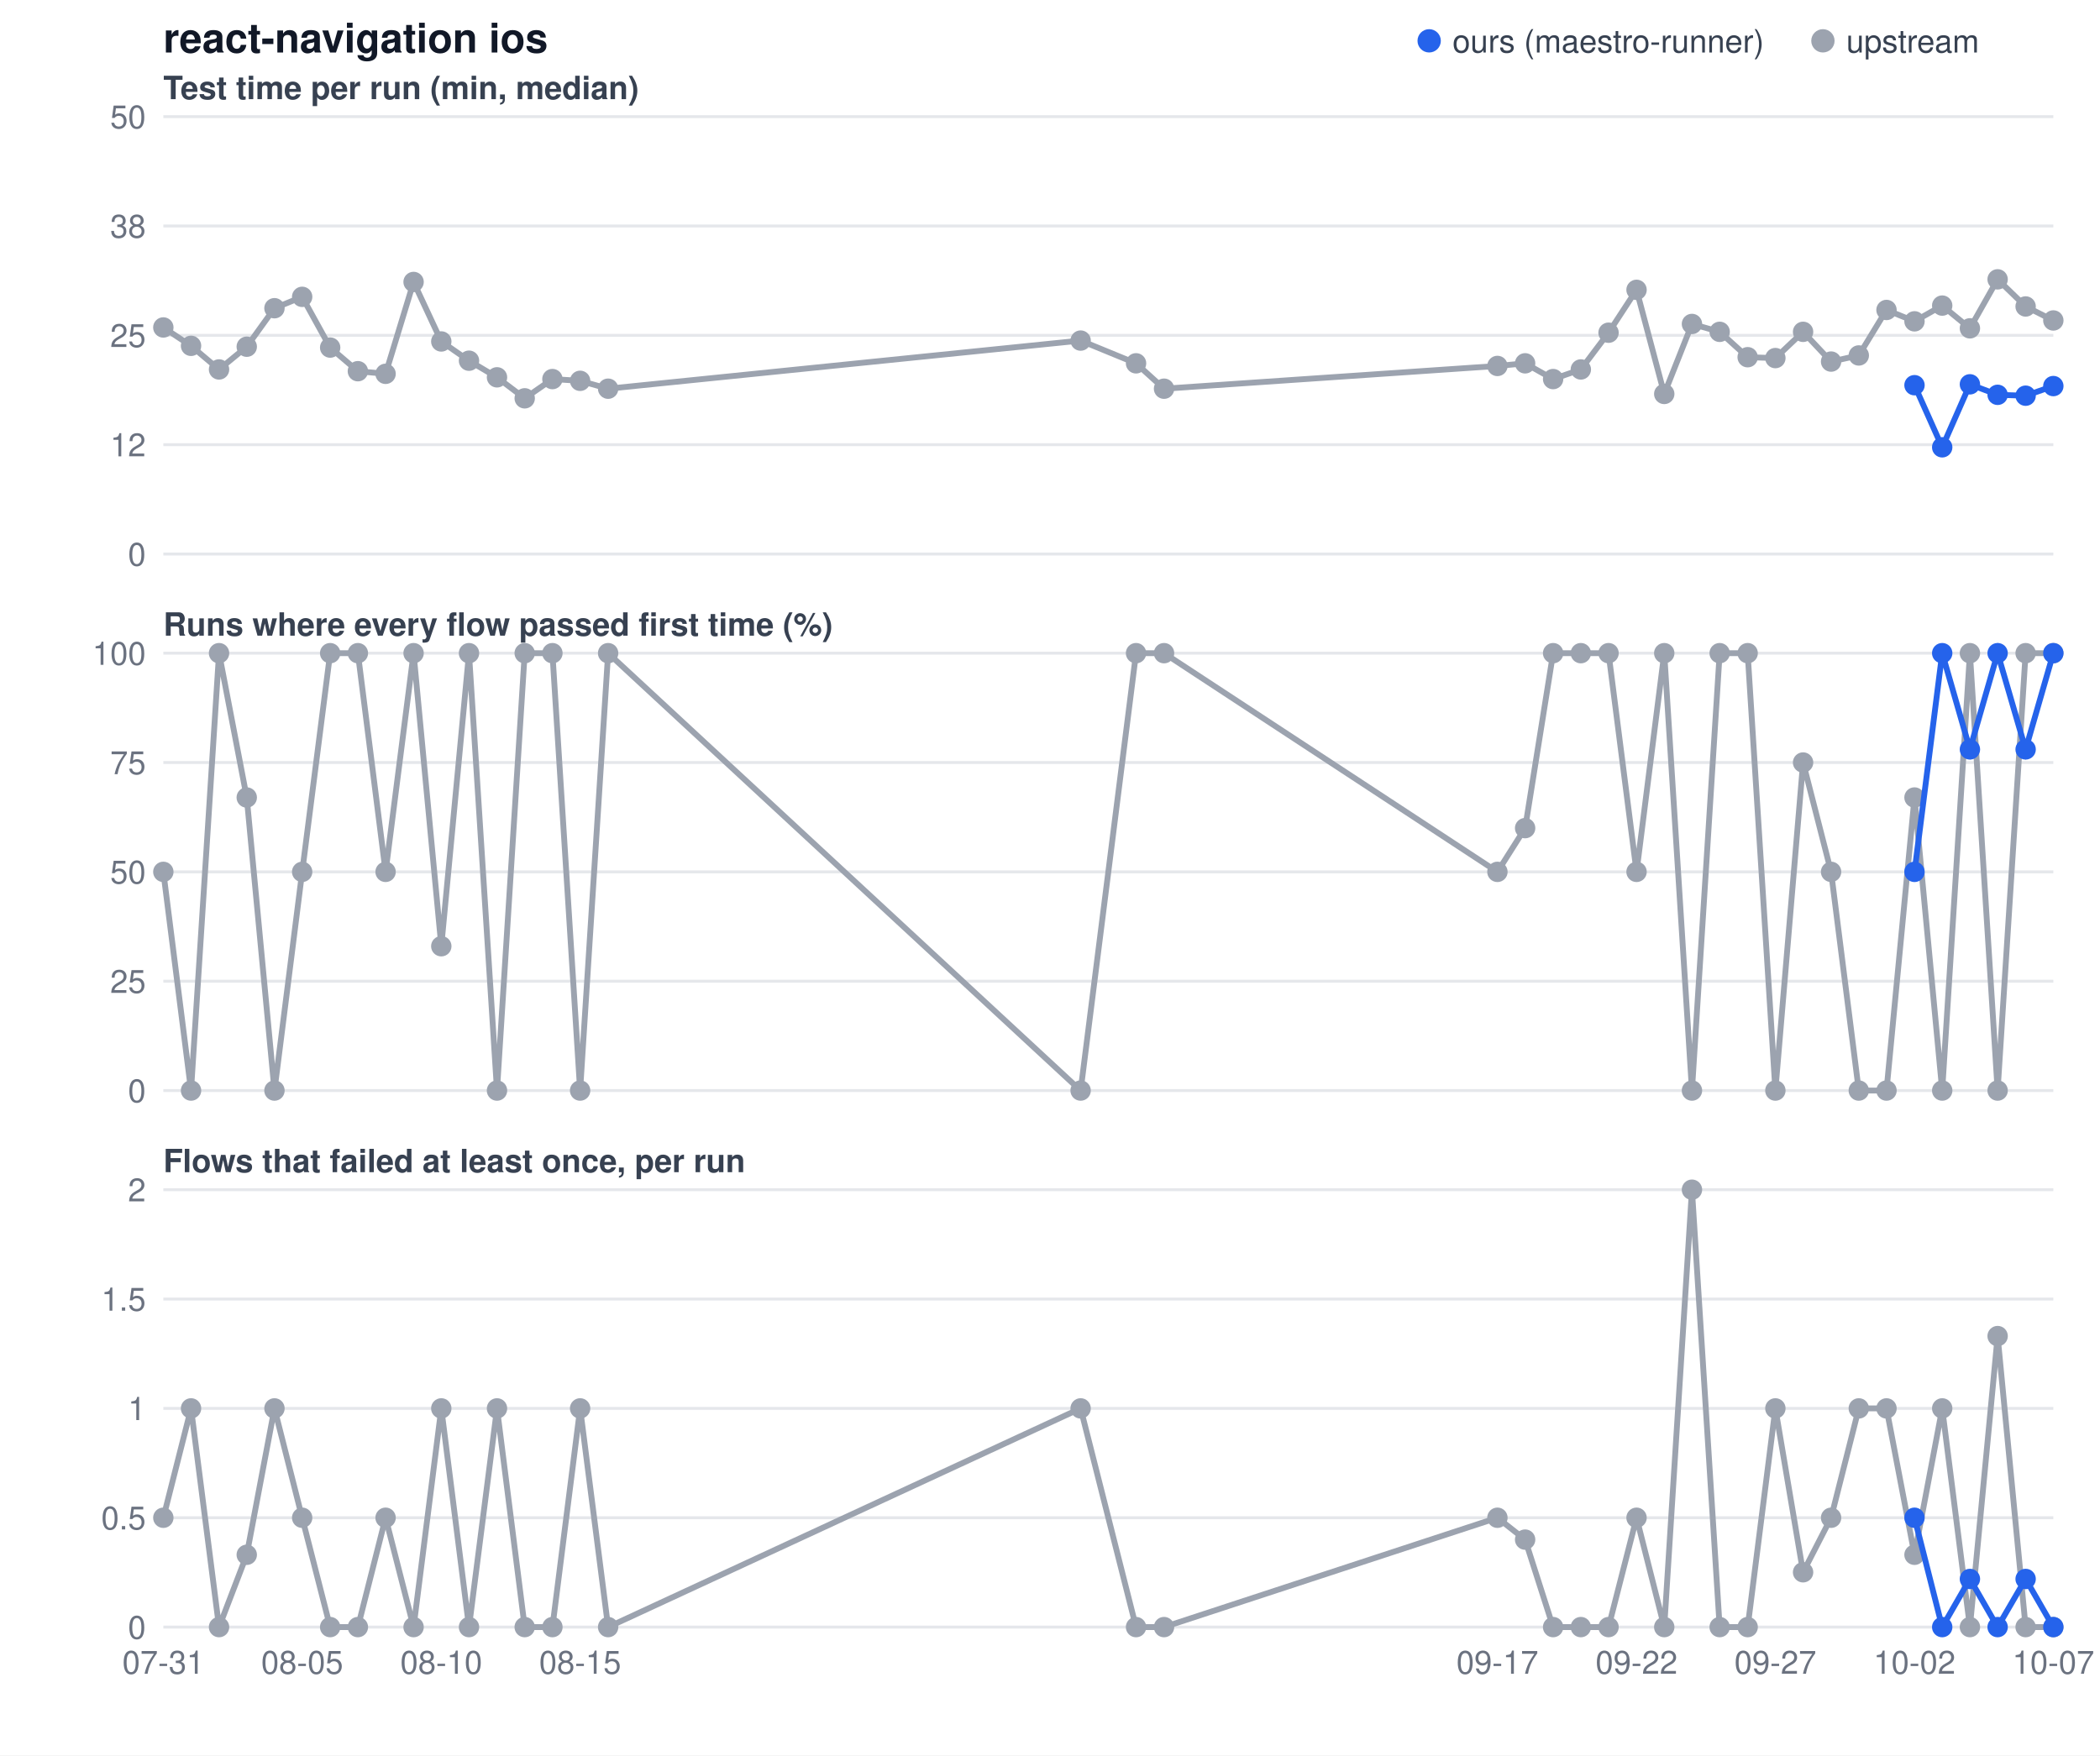
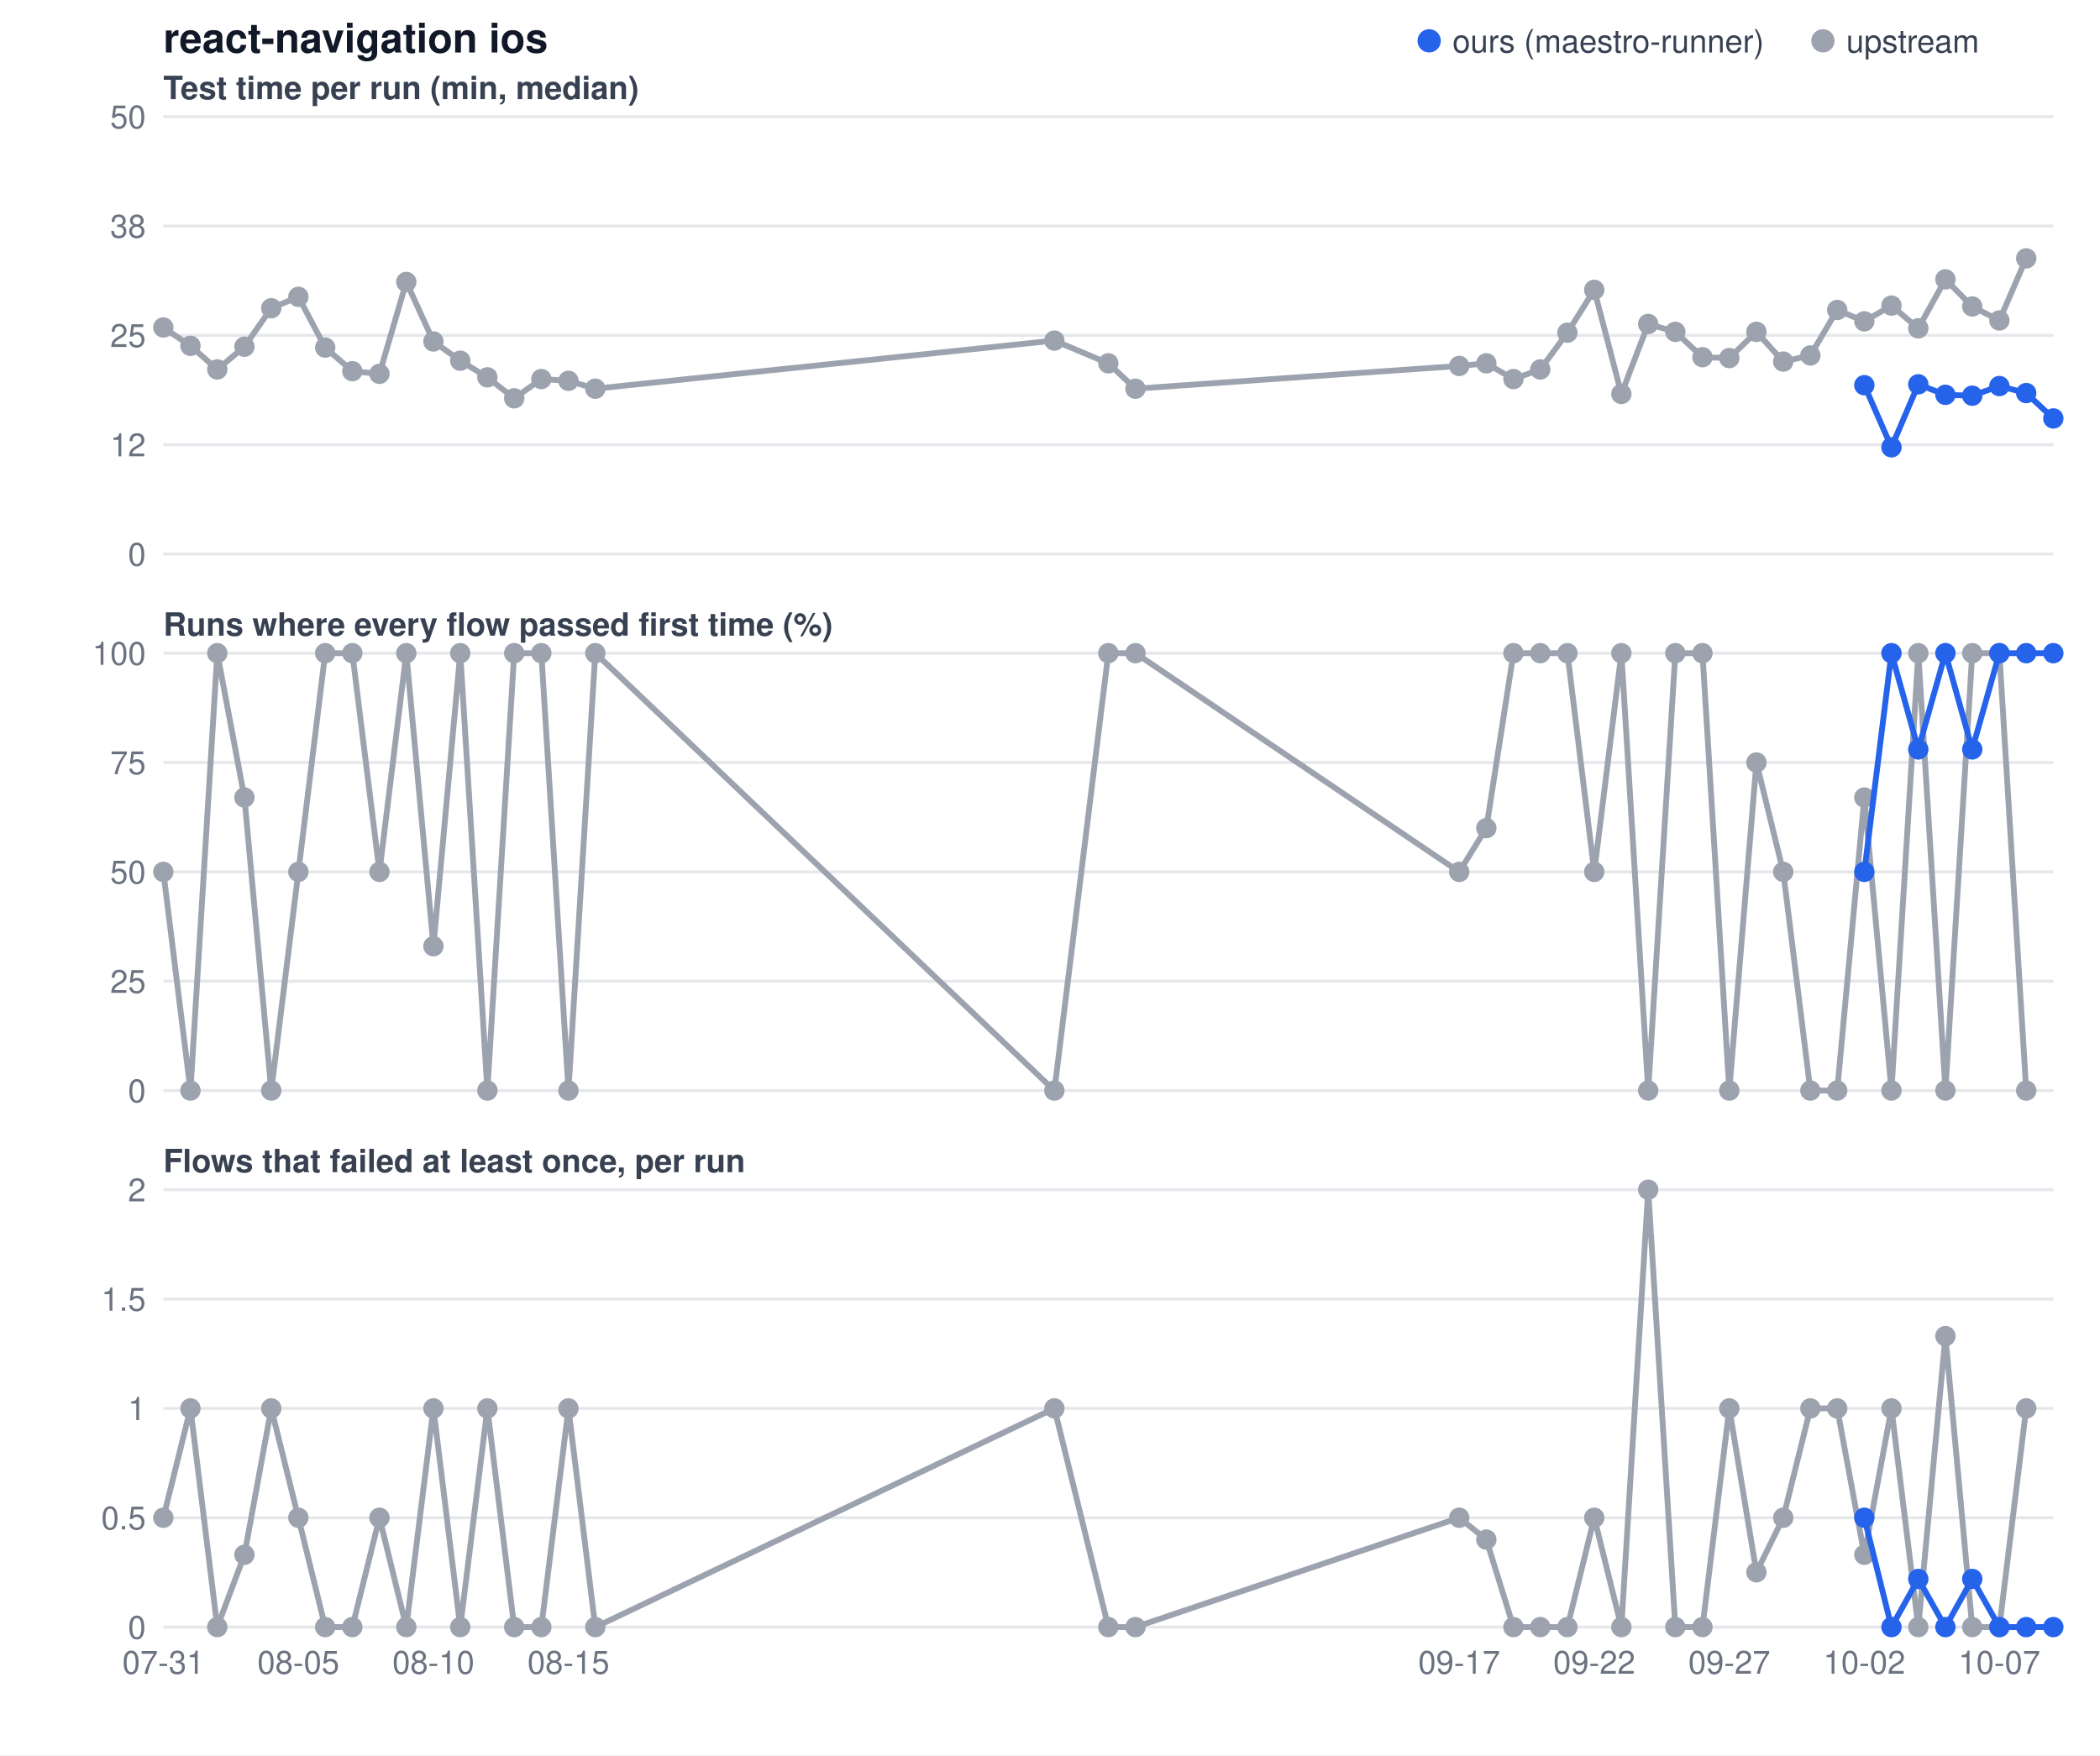
<svg xmlns="http://www.w3.org/2000/svg" width="720" height="602" font-family="-apple-system,Segoe UI,Helvetica,Arial,sans-serif" font-size="11">
  <rect width="100%" height="100%" fill="#ffffff" />
  <text x="56" y="18" font-size="14" font-weight="600" fill="#111827">react-navigation ios</text>
  <circle cx="490" cy="14" r="4" fill="#2563eb" />
  <text x="498" y="18" fill="#374151">ours (maestro-runner)</text>
  <circle cx="625" cy="14" r="4" fill="#9ca3af" />
  <text x="633" y="18" fill="#374151">upstream</text>
  <text x="56" y="34" fill="#374151" font-weight="600">Test time per run (min, median)</text>
  <line x1="56" x2="704" y1="190.0" y2="190.0" stroke="#e5e7eb" />
  <text x="50" y="194.0" text-anchor="end" fill="#6b7280">0</text>
  <line x1="56" x2="704" y1="152.5" y2="152.5" stroke="#e5e7eb" />
  <text x="50" y="156.5" text-anchor="end" fill="#6b7280">12</text>
  <line x1="56" x2="704" y1="115.0" y2="115.0" stroke="#e5e7eb" />
  <text x="50" y="119.0" text-anchor="end" fill="#6b7280">25</text>
  <line x1="56" x2="704" y1="77.5" y2="77.5" stroke="#e5e7eb" />
  <text x="50" y="81.5" text-anchor="end" fill="#6b7280">38</text>
  <line x1="56" x2="704" y1="40.0" y2="40.0" stroke="#e5e7eb" />
  <text x="50" y="44.0" text-anchor="end" fill="#6b7280">50</text>
-   <polyline fill="none" stroke="#9ca3af" stroke-width="2" points="56.0,112.3 65.5,118.6 75.1,126.7 84.6,118.9 94.1,105.7 103.6,101.8 113.2,119.2 122.7,127.3 132.2,128.2 141.8,96.7 151.3,117.1 160.8,123.7 170.4,129.4 179.9,136.6 189.4,130.0 198.9,130.6 208.5,133.3 370.5,116.8 389.5,124.6 399.1,133.3 513.4,125.5 522.9,124.6 532.5,130.0 542.0,126.7 551.5,114.1 561.1,99.4 570.6,135.1 580.1,111.1 589.6,113.8 599.2,122.5 608.7,122.8 618.2,113.8 627.8,124.0 637.3,121.9 646.8,106.3 656.4,110.2 665.9,104.8 675.4,112.6 684.9,95.8 694.5,105.1 704.0,109.9" />
+   <polyline fill="none" stroke="#9ca3af" stroke-width="2" points="56.0,112.3 65.3,118.6 74.5,126.7 83.8,118.9 93.0,105.7 102.3,101.8 111.5,119.2 120.8,127.3 130.1,128.2 139.3,96.7 148.6,117.1 157.8,123.7 167.1,129.4 176.3,136.6 185.6,130.0 194.9,130.6 204.1,133.3 361.5,116.8 380.0,124.6 389.3,133.3 500.3,125.5 509.6,124.6 518.9,130.0 528.1,126.7 537.4,114.1 546.6,99.4 555.9,135.1 565.1,111.1 574.4,113.8 583.7,122.5 592.9,122.8 602.2,113.8 611.4,124.0 620.7,121.9 629.9,106.3 639.2,110.2 648.5,104.8 657.7,112.6 667.0,95.8 676.2,105.1 685.5,109.9 694.7,88.6" />
  <circle cx="56.0" cy="112.3" r="3.5" fill="#9ca3af" />
-   <circle cx="65.5" cy="118.6" r="3.5" fill="#9ca3af" />
-   <circle cx="75.1" cy="126.7" r="3.5" fill="#9ca3af" />
-   <circle cx="84.6" cy="118.9" r="3.5" fill="#9ca3af" />
-   <circle cx="94.1" cy="105.7" r="3.5" fill="#9ca3af" />
-   <circle cx="103.6" cy="101.8" r="3.5" fill="#9ca3af" />
-   <circle cx="113.2" cy="119.2" r="3.5" fill="#9ca3af" />
-   <circle cx="122.7" cy="127.3" r="3.5" fill="#9ca3af" />
-   <circle cx="132.2" cy="128.2" r="3.5" fill="#9ca3af" />
-   <circle cx="141.8" cy="96.7" r="3.5" fill="#9ca3af" />
-   <circle cx="151.3" cy="117.1" r="3.5" fill="#9ca3af" />
-   <circle cx="160.8" cy="123.7" r="3.5" fill="#9ca3af" />
-   <circle cx="170.4" cy="129.4" r="3.5" fill="#9ca3af" />
-   <circle cx="179.9" cy="136.6" r="3.5" fill="#9ca3af" />
-   <circle cx="189.4" cy="130.0" r="3.5" fill="#9ca3af" />
-   <circle cx="198.9" cy="130.6" r="3.5" fill="#9ca3af" />
-   <circle cx="208.5" cy="133.3" r="3.5" fill="#9ca3af" />
-   <circle cx="370.5" cy="116.8" r="3.5" fill="#9ca3af" />
-   <circle cx="389.5" cy="124.6" r="3.5" fill="#9ca3af" />
-   <circle cx="399.1" cy="133.3" r="3.5" fill="#9ca3af" />
-   <circle cx="513.4" cy="125.5" r="3.5" fill="#9ca3af" />
-   <circle cx="522.9" cy="124.6" r="3.5" fill="#9ca3af" />
-   <circle cx="532.5" cy="130.0" r="3.5" fill="#9ca3af" />
-   <circle cx="542.0" cy="126.7" r="3.5" fill="#9ca3af" />
-   <circle cx="551.5" cy="114.1" r="3.5" fill="#9ca3af" />
-   <circle cx="561.1" cy="99.4" r="3.5" fill="#9ca3af" />
-   <circle cx="570.6" cy="135.1" r="3.5" fill="#9ca3af" />
-   <circle cx="580.1" cy="111.1" r="3.5" fill="#9ca3af" />
-   <circle cx="589.6" cy="113.8" r="3.5" fill="#9ca3af" />
-   <circle cx="599.2" cy="122.5" r="3.5" fill="#9ca3af" />
-   <circle cx="608.7" cy="122.8" r="3.5" fill="#9ca3af" />
-   <circle cx="618.2" cy="113.8" r="3.5" fill="#9ca3af" />
-   <circle cx="627.8" cy="124.0" r="3.5" fill="#9ca3af" />
-   <circle cx="637.3" cy="121.9" r="3.5" fill="#9ca3af" />
-   <circle cx="646.8" cy="106.3" r="3.5" fill="#9ca3af" />
-   <circle cx="656.4" cy="110.2" r="3.5" fill="#9ca3af" />
-   <circle cx="665.9" cy="104.8" r="3.5" fill="#9ca3af" />
-   <circle cx="675.4" cy="112.6" r="3.5" fill="#9ca3af" />
-   <circle cx="684.9" cy="95.8" r="3.5" fill="#9ca3af" />
-   <circle cx="694.5" cy="105.1" r="3.5" fill="#9ca3af" />
-   <circle cx="704.0" cy="109.9" r="3.5" fill="#9ca3af" />
-   <polyline fill="none" stroke="#2563eb" stroke-width="2" points="656.4,132.1 665.9,153.4 675.4,131.8 684.9,135.4 694.5,135.7 704.0,132.4" />
-   <circle cx="656.4" cy="132.1" r="3.5" fill="#2563eb" />
-   <circle cx="665.9" cy="153.4" r="3.5" fill="#2563eb" />
-   <circle cx="675.4" cy="131.8" r="3.5" fill="#2563eb" />
-   <circle cx="684.9" cy="135.4" r="3.5" fill="#2563eb" />
-   <circle cx="694.5" cy="135.7" r="3.5" fill="#2563eb" />
-   <circle cx="704.0" cy="132.4" r="3.5" fill="#2563eb" />
+   <circle cx="65.3" cy="118.6" r="3.5" fill="#9ca3af" />
+   <circle cx="74.5" cy="126.7" r="3.5" fill="#9ca3af" />
+   <circle cx="83.8" cy="118.9" r="3.5" fill="#9ca3af" />
+   <circle cx="93.0" cy="105.7" r="3.5" fill="#9ca3af" />
+   <circle cx="102.3" cy="101.8" r="3.5" fill="#9ca3af" />
+   <circle cx="111.5" cy="119.2" r="3.5" fill="#9ca3af" />
+   <circle cx="120.8" cy="127.3" r="3.5" fill="#9ca3af" />
+   <circle cx="130.1" cy="128.2" r="3.5" fill="#9ca3af" />
+   <circle cx="139.3" cy="96.7" r="3.5" fill="#9ca3af" />
+   <circle cx="148.6" cy="117.1" r="3.5" fill="#9ca3af" />
+   <circle cx="157.8" cy="123.7" r="3.5" fill="#9ca3af" />
+   <circle cx="167.1" cy="129.4" r="3.5" fill="#9ca3af" />
+   <circle cx="176.3" cy="136.6" r="3.5" fill="#9ca3af" />
+   <circle cx="185.6" cy="130.0" r="3.5" fill="#9ca3af" />
+   <circle cx="194.9" cy="130.6" r="3.5" fill="#9ca3af" />
+   <circle cx="204.1" cy="133.3" r="3.5" fill="#9ca3af" />
+   <circle cx="361.5" cy="116.8" r="3.5" fill="#9ca3af" />
+   <circle cx="380.0" cy="124.6" r="3.5" fill="#9ca3af" />
+   <circle cx="389.3" cy="133.3" r="3.5" fill="#9ca3af" />
+   <circle cx="500.3" cy="125.5" r="3.5" fill="#9ca3af" />
+   <circle cx="509.6" cy="124.6" r="3.5" fill="#9ca3af" />
+   <circle cx="518.9" cy="130.0" r="3.5" fill="#9ca3af" />
+   <circle cx="528.1" cy="126.7" r="3.5" fill="#9ca3af" />
+   <circle cx="537.4" cy="114.1" r="3.5" fill="#9ca3af" />
+   <circle cx="546.6" cy="99.4" r="3.5" fill="#9ca3af" />
+   <circle cx="555.9" cy="135.1" r="3.5" fill="#9ca3af" />
+   <circle cx="565.1" cy="111.1" r="3.5" fill="#9ca3af" />
+   <circle cx="574.4" cy="113.8" r="3.5" fill="#9ca3af" />
+   <circle cx="583.7" cy="122.5" r="3.5" fill="#9ca3af" />
+   <circle cx="592.9" cy="122.8" r="3.5" fill="#9ca3af" />
+   <circle cx="602.2" cy="113.8" r="3.5" fill="#9ca3af" />
+   <circle cx="611.4" cy="124.0" r="3.5" fill="#9ca3af" />
+   <circle cx="620.7" cy="121.9" r="3.5" fill="#9ca3af" />
+   <circle cx="629.9" cy="106.3" r="3.5" fill="#9ca3af" />
+   <circle cx="639.2" cy="110.2" r="3.5" fill="#9ca3af" />
+   <circle cx="648.5" cy="104.8" r="3.5" fill="#9ca3af" />
+   <circle cx="657.7" cy="112.6" r="3.5" fill="#9ca3af" />
+   <circle cx="667.0" cy="95.8" r="3.5" fill="#9ca3af" />
+   <circle cx="676.2" cy="105.1" r="3.5" fill="#9ca3af" />
+   <circle cx="685.5" cy="109.9" r="3.5" fill="#9ca3af" />
+   <circle cx="694.7" cy="88.6" r="3.5" fill="#9ca3af" />
+   <polyline fill="none" stroke="#2563eb" stroke-width="2" points="639.2,132.1 648.5,153.4 657.7,131.8 667.0,135.4 676.2,135.7 685.5,132.4 694.7,134.8 704.0,143.5" />
+   <circle cx="639.2" cy="132.1" r="3.5" fill="#2563eb" />
+   <circle cx="648.5" cy="153.4" r="3.5" fill="#2563eb" />
+   <circle cx="657.7" cy="131.8" r="3.5" fill="#2563eb" />
+   <circle cx="667.0" cy="135.4" r="3.5" fill="#2563eb" />
+   <circle cx="676.2" cy="135.7" r="3.5" fill="#2563eb" />
+   <circle cx="685.5" cy="132.4" r="3.5" fill="#2563eb" />
+   <circle cx="694.7" cy="134.8" r="3.5" fill="#2563eb" />
+   <circle cx="704.0" cy="143.5" r="3.5" fill="#2563eb" />
  <text x="56" y="218" fill="#374151" font-weight="600">Runs where every flow passed first time (%)</text>
  <line x1="56" x2="704" y1="374.0" y2="374.0" stroke="#e5e7eb" />
  <text x="50" y="378.0" text-anchor="end" fill="#6b7280">0</text>
  <line x1="56" x2="704" y1="336.5" y2="336.5" stroke="#e5e7eb" />
  <text x="50" y="340.5" text-anchor="end" fill="#6b7280">25</text>
  <line x1="56" x2="704" y1="299.0" y2="299.0" stroke="#e5e7eb" />
  <text x="50" y="303.0" text-anchor="end" fill="#6b7280">50</text>
  <line x1="56" x2="704" y1="261.5" y2="261.5" stroke="#e5e7eb" />
  <text x="50" y="265.5" text-anchor="end" fill="#6b7280">75</text>
  <line x1="56" x2="704" y1="224.0" y2="224.0" stroke="#e5e7eb" />
  <text x="50" y="228.0" text-anchor="end" fill="#6b7280">100</text>
-   <polyline fill="none" stroke="#9ca3af" stroke-width="2" points="56.0,299.0 65.5,374.0 75.1,224.0 84.6,273.5 94.1,374.0 103.6,299.0 113.2,224.0 122.7,224.0 132.2,299.0 141.8,224.0 151.3,324.5 160.8,224.0 170.4,374.0 179.9,224.0 189.4,224.0 198.9,374.0 208.5,224.0 370.5,374.0 389.5,224.0 399.1,224.0 513.4,299.0 522.9,284.0 532.5,224.0 542.0,224.0 551.5,224.0 561.1,299.0 570.6,224.0 580.1,374.0 589.6,224.0 599.2,224.0 608.7,374.0 618.2,261.5 627.8,299.0 637.3,374.0 646.8,374.0 656.4,273.5 665.9,374.0 675.4,224.0 684.9,374.0 694.5,224.0 704.0,224.0" />
+   <polyline fill="none" stroke="#9ca3af" stroke-width="2" points="56.0,299.0 65.3,374.0 74.5,224.0 83.8,273.5 93.0,374.0 102.3,299.0 111.5,224.0 120.8,224.0 130.1,299.0 139.3,224.0 148.6,324.5 157.8,224.0 167.1,374.0 176.3,224.0 185.6,224.0 194.9,374.0 204.1,224.0 361.5,374.0 380.0,224.0 389.3,224.0 500.3,299.0 509.6,284.0 518.9,224.0 528.1,224.0 537.4,224.0 546.6,299.0 555.9,224.0 565.1,374.0 574.4,224.0 583.7,224.0 592.9,374.0 602.2,261.5 611.4,299.0 620.7,374.0 629.9,374.0 639.2,273.5 648.5,374.0 657.7,224.0 667.0,374.0 676.2,224.0 685.5,224.0 694.7,374.0" />
  <circle cx="56.0" cy="299.0" r="3.5" fill="#9ca3af" />
-   <circle cx="65.5" cy="374.0" r="3.5" fill="#9ca3af" />
-   <circle cx="75.1" cy="224.0" r="3.5" fill="#9ca3af" />
-   <circle cx="84.6" cy="273.5" r="3.5" fill="#9ca3af" />
-   <circle cx="94.1" cy="374.0" r="3.5" fill="#9ca3af" />
-   <circle cx="103.6" cy="299.0" r="3.5" fill="#9ca3af" />
-   <circle cx="113.2" cy="224.0" r="3.5" fill="#9ca3af" />
-   <circle cx="122.7" cy="224.0" r="3.5" fill="#9ca3af" />
-   <circle cx="132.2" cy="299.0" r="3.5" fill="#9ca3af" />
-   <circle cx="141.8" cy="224.0" r="3.5" fill="#9ca3af" />
-   <circle cx="151.3" cy="324.5" r="3.5" fill="#9ca3af" />
-   <circle cx="160.8" cy="224.0" r="3.5" fill="#9ca3af" />
-   <circle cx="170.4" cy="374.0" r="3.5" fill="#9ca3af" />
-   <circle cx="179.9" cy="224.0" r="3.5" fill="#9ca3af" />
-   <circle cx="189.4" cy="224.0" r="3.5" fill="#9ca3af" />
-   <circle cx="198.9" cy="374.0" r="3.5" fill="#9ca3af" />
-   <circle cx="208.5" cy="224.0" r="3.5" fill="#9ca3af" />
-   <circle cx="370.5" cy="374.0" r="3.5" fill="#9ca3af" />
-   <circle cx="389.5" cy="224.0" r="3.5" fill="#9ca3af" />
-   <circle cx="399.1" cy="224.0" r="3.5" fill="#9ca3af" />
-   <circle cx="513.4" cy="299.0" r="3.5" fill="#9ca3af" />
-   <circle cx="522.9" cy="284.0" r="3.5" fill="#9ca3af" />
-   <circle cx="532.5" cy="224.0" r="3.5" fill="#9ca3af" />
-   <circle cx="542.0" cy="224.0" r="3.5" fill="#9ca3af" />
-   <circle cx="551.5" cy="224.0" r="3.5" fill="#9ca3af" />
-   <circle cx="561.1" cy="299.0" r="3.5" fill="#9ca3af" />
-   <circle cx="570.6" cy="224.0" r="3.5" fill="#9ca3af" />
-   <circle cx="580.1" cy="374.0" r="3.5" fill="#9ca3af" />
-   <circle cx="589.6" cy="224.0" r="3.5" fill="#9ca3af" />
-   <circle cx="599.2" cy="224.0" r="3.5" fill="#9ca3af" />
-   <circle cx="608.7" cy="374.0" r="3.5" fill="#9ca3af" />
-   <circle cx="618.2" cy="261.5" r="3.5" fill="#9ca3af" />
-   <circle cx="627.8" cy="299.0" r="3.5" fill="#9ca3af" />
-   <circle cx="637.3" cy="374.0" r="3.5" fill="#9ca3af" />
-   <circle cx="646.8" cy="374.0" r="3.5" fill="#9ca3af" />
-   <circle cx="656.4" cy="273.5" r="3.5" fill="#9ca3af" />
-   <circle cx="665.9" cy="374.0" r="3.5" fill="#9ca3af" />
-   <circle cx="675.4" cy="224.0" r="3.5" fill="#9ca3af" />
-   <circle cx="684.9" cy="374.0" r="3.5" fill="#9ca3af" />
-   <circle cx="694.5" cy="224.0" r="3.5" fill="#9ca3af" />
-   <circle cx="704.0" cy="224.0" r="3.5" fill="#9ca3af" />
-   <polyline fill="none" stroke="#2563eb" stroke-width="2" points="656.4,299.0 665.9,224.0 675.4,257.0 684.9,224.0 694.5,257.0 704.0,224.0" />
-   <circle cx="656.4" cy="299.0" r="3.5" fill="#2563eb" />
-   <circle cx="665.9" cy="224.0" r="3.5" fill="#2563eb" />
-   <circle cx="675.4" cy="257.0" r="3.5" fill="#2563eb" />
-   <circle cx="684.9" cy="224.0" r="3.5" fill="#2563eb" />
-   <circle cx="694.5" cy="257.0" r="3.5" fill="#2563eb" />
+   <circle cx="65.3" cy="374.0" r="3.5" fill="#9ca3af" />
+   <circle cx="74.5" cy="224.0" r="3.5" fill="#9ca3af" />
+   <circle cx="83.8" cy="273.5" r="3.5" fill="#9ca3af" />
+   <circle cx="93.0" cy="374.0" r="3.5" fill="#9ca3af" />
+   <circle cx="102.3" cy="299.0" r="3.5" fill="#9ca3af" />
+   <circle cx="111.5" cy="224.0" r="3.5" fill="#9ca3af" />
+   <circle cx="120.8" cy="224.0" r="3.5" fill="#9ca3af" />
+   <circle cx="130.1" cy="299.0" r="3.5" fill="#9ca3af" />
+   <circle cx="139.3" cy="224.0" r="3.5" fill="#9ca3af" />
+   <circle cx="148.6" cy="324.5" r="3.5" fill="#9ca3af" />
+   <circle cx="157.8" cy="224.0" r="3.5" fill="#9ca3af" />
+   <circle cx="167.1" cy="374.0" r="3.5" fill="#9ca3af" />
+   <circle cx="176.3" cy="224.0" r="3.5" fill="#9ca3af" />
+   <circle cx="185.6" cy="224.0" r="3.5" fill="#9ca3af" />
+   <circle cx="194.9" cy="374.0" r="3.5" fill="#9ca3af" />
+   <circle cx="204.1" cy="224.0" r="3.5" fill="#9ca3af" />
+   <circle cx="361.5" cy="374.0" r="3.5" fill="#9ca3af" />
+   <circle cx="380.0" cy="224.0" r="3.5" fill="#9ca3af" />
+   <circle cx="389.3" cy="224.0" r="3.5" fill="#9ca3af" />
+   <circle cx="500.3" cy="299.0" r="3.5" fill="#9ca3af" />
+   <circle cx="509.6" cy="284.0" r="3.5" fill="#9ca3af" />
+   <circle cx="518.9" cy="224.0" r="3.5" fill="#9ca3af" />
+   <circle cx="528.1" cy="224.0" r="3.5" fill="#9ca3af" />
+   <circle cx="537.4" cy="224.0" r="3.5" fill="#9ca3af" />
+   <circle cx="546.6" cy="299.0" r="3.5" fill="#9ca3af" />
+   <circle cx="555.9" cy="224.0" r="3.5" fill="#9ca3af" />
+   <circle cx="565.1" cy="374.0" r="3.5" fill="#9ca3af" />
+   <circle cx="574.4" cy="224.0" r="3.5" fill="#9ca3af" />
+   <circle cx="583.7" cy="224.0" r="3.5" fill="#9ca3af" />
+   <circle cx="592.9" cy="374.0" r="3.5" fill="#9ca3af" />
+   <circle cx="602.2" cy="261.5" r="3.5" fill="#9ca3af" />
+   <circle cx="611.4" cy="299.0" r="3.5" fill="#9ca3af" />
+   <circle cx="620.7" cy="374.0" r="3.5" fill="#9ca3af" />
+   <circle cx="629.9" cy="374.0" r="3.5" fill="#9ca3af" />
+   <circle cx="639.2" cy="273.5" r="3.5" fill="#9ca3af" />
+   <circle cx="648.5" cy="374.0" r="3.5" fill="#9ca3af" />
+   <circle cx="657.7" cy="224.0" r="3.5" fill="#9ca3af" />
+   <circle cx="667.0" cy="374.0" r="3.5" fill="#9ca3af" />
+   <circle cx="676.2" cy="224.0" r="3.5" fill="#9ca3af" />
+   <circle cx="685.5" cy="224.0" r="3.5" fill="#9ca3af" />
+   <circle cx="694.7" cy="374.0" r="3.5" fill="#9ca3af" />
+   <polyline fill="none" stroke="#2563eb" stroke-width="2" points="639.2,299.0 648.5,224.0 657.7,257.0 667.0,224.0 676.2,257.0 685.5,224.0 694.7,224.0 704.0,224.0" />
+   <circle cx="639.2" cy="299.0" r="3.5" fill="#2563eb" />
+   <circle cx="648.5" cy="224.0" r="3.5" fill="#2563eb" />
+   <circle cx="657.7" cy="257.0" r="3.5" fill="#2563eb" />
+   <circle cx="667.0" cy="224.0" r="3.5" fill="#2563eb" />
+   <circle cx="676.2" cy="257.0" r="3.5" fill="#2563eb" />
+   <circle cx="685.5" cy="224.0" r="3.5" fill="#2563eb" />
+   <circle cx="694.7" cy="224.0" r="3.5" fill="#2563eb" />
  <circle cx="704.0" cy="224.0" r="3.5" fill="#2563eb" />
  <text x="56" y="402" fill="#374151" font-weight="600">Flows that failed at least once, per run</text>
  <line x1="56" x2="704" y1="558.0" y2="558.0" stroke="#e5e7eb" />
  <text x="50" y="562.0" text-anchor="end" fill="#6b7280">0</text>
  <line x1="56" x2="704" y1="520.5" y2="520.5" stroke="#e5e7eb" />
  <text x="50" y="524.5" text-anchor="end" fill="#6b7280">0.5</text>
  <line x1="56" x2="704" y1="483.0" y2="483.0" stroke="#e5e7eb" />
  <text x="50" y="487.0" text-anchor="end" fill="#6b7280">1</text>
  <line x1="56" x2="704" y1="445.5" y2="445.5" stroke="#e5e7eb" />
  <text x="50" y="449.5" text-anchor="end" fill="#6b7280">1.5</text>
  <line x1="56" x2="704" y1="408.0" y2="408.0" stroke="#e5e7eb" />
  <text x="50" y="412.0" text-anchor="end" fill="#6b7280">2</text>
-   <polyline fill="none" stroke="#9ca3af" stroke-width="2" points="56.0,520.5 65.5,483.0 75.1,558.0 84.6,533.2 94.1,483.0 103.6,520.5 113.2,558.0 122.7,558.0 132.2,520.5 141.8,558.0 151.3,483.0 160.8,558.0 170.4,483.0 179.9,558.0 189.4,558.0 198.9,483.0 208.5,558.0 370.5,483.0 389.5,558.0 399.1,558.0 513.4,520.5 522.9,528.0 532.5,558.0 542.0,558.0 551.5,558.0 561.1,520.5 570.6,558.0 580.1,408.0 589.6,558.0 599.2,558.0 608.7,483.0 618.2,539.2 627.8,520.5 637.3,483.0 646.8,483.0 656.4,533.2 665.9,483.0 675.4,558.0 684.9,458.2 694.5,558.0 704.0,558.0" />
+   <polyline fill="none" stroke="#9ca3af" stroke-width="2" points="56.0,520.5 65.3,483.0 74.5,558.0 83.8,533.2 93.0,483.0 102.3,520.5 111.5,558.0 120.8,558.0 130.1,520.5 139.3,558.0 148.6,483.0 157.8,558.0 167.1,483.0 176.3,558.0 185.6,558.0 194.9,483.0 204.1,558.0 361.5,483.0 380.0,558.0 389.3,558.0 500.3,520.5 509.6,528.0 518.9,558.0 528.1,558.0 537.4,558.0 546.6,520.5 555.9,558.0 565.1,408.0 574.4,558.0 583.7,558.0 592.9,483.0 602.2,539.2 611.4,520.5 620.7,483.0 629.9,483.0 639.2,533.2 648.5,483.0 657.7,558.0 667.0,458.2 676.2,558.0 685.5,558.0 694.7,483.0" />
  <circle cx="56.0" cy="520.5" r="3.5" fill="#9ca3af" />
-   <circle cx="65.5" cy="483.0" r="3.5" fill="#9ca3af" />
-   <circle cx="75.1" cy="558.0" r="3.5" fill="#9ca3af" />
-   <circle cx="84.6" cy="533.2" r="3.5" fill="#9ca3af" />
-   <circle cx="94.1" cy="483.0" r="3.5" fill="#9ca3af" />
-   <circle cx="103.6" cy="520.5" r="3.5" fill="#9ca3af" />
-   <circle cx="113.2" cy="558.0" r="3.5" fill="#9ca3af" />
-   <circle cx="122.7" cy="558.0" r="3.5" fill="#9ca3af" />
-   <circle cx="132.2" cy="520.5" r="3.5" fill="#9ca3af" />
-   <circle cx="141.8" cy="558.0" r="3.5" fill="#9ca3af" />
-   <circle cx="151.3" cy="483.0" r="3.5" fill="#9ca3af" />
-   <circle cx="160.8" cy="558.0" r="3.5" fill="#9ca3af" />
-   <circle cx="170.4" cy="483.0" r="3.5" fill="#9ca3af" />
-   <circle cx="179.9" cy="558.0" r="3.5" fill="#9ca3af" />
-   <circle cx="189.4" cy="558.0" r="3.5" fill="#9ca3af" />
-   <circle cx="198.9" cy="483.0" r="3.5" fill="#9ca3af" />
-   <circle cx="208.5" cy="558.0" r="3.5" fill="#9ca3af" />
-   <circle cx="370.5" cy="483.0" r="3.5" fill="#9ca3af" />
-   <circle cx="389.5" cy="558.0" r="3.5" fill="#9ca3af" />
-   <circle cx="399.1" cy="558.0" r="3.5" fill="#9ca3af" />
-   <circle cx="513.4" cy="520.5" r="3.5" fill="#9ca3af" />
-   <circle cx="522.9" cy="528.0" r="3.5" fill="#9ca3af" />
-   <circle cx="532.5" cy="558.0" r="3.5" fill="#9ca3af" />
-   <circle cx="542.0" cy="558.0" r="3.5" fill="#9ca3af" />
-   <circle cx="551.5" cy="558.0" r="3.5" fill="#9ca3af" />
-   <circle cx="561.1" cy="520.5" r="3.5" fill="#9ca3af" />
-   <circle cx="570.6" cy="558.0" r="3.5" fill="#9ca3af" />
-   <circle cx="580.1" cy="408.0" r="3.5" fill="#9ca3af" />
-   <circle cx="589.6" cy="558.0" r="3.5" fill="#9ca3af" />
-   <circle cx="599.2" cy="558.0" r="3.5" fill="#9ca3af" />
-   <circle cx="608.7" cy="483.0" r="3.5" fill="#9ca3af" />
-   <circle cx="618.2" cy="539.2" r="3.5" fill="#9ca3af" />
-   <circle cx="627.8" cy="520.5" r="3.5" fill="#9ca3af" />
-   <circle cx="637.3" cy="483.0" r="3.5" fill="#9ca3af" />
-   <circle cx="646.8" cy="483.0" r="3.5" fill="#9ca3af" />
-   <circle cx="656.4" cy="533.2" r="3.5" fill="#9ca3af" />
-   <circle cx="665.9" cy="483.0" r="3.5" fill="#9ca3af" />
-   <circle cx="675.4" cy="558.0" r="3.5" fill="#9ca3af" />
-   <circle cx="684.9" cy="458.2" r="3.5" fill="#9ca3af" />
-   <circle cx="694.5" cy="558.0" r="3.5" fill="#9ca3af" />
-   <circle cx="704.0" cy="558.0" r="3.5" fill="#9ca3af" />
-   <polyline fill="none" stroke="#2563eb" stroke-width="2" points="656.4,520.5 665.9,558.0 675.4,541.5 684.9,558.0 694.5,541.5 704.0,558.0" />
-   <circle cx="656.4" cy="520.5" r="3.5" fill="#2563eb" />
-   <circle cx="665.9" cy="558.0" r="3.5" fill="#2563eb" />
-   <circle cx="675.4" cy="541.5" r="3.5" fill="#2563eb" />
-   <circle cx="684.9" cy="558.0" r="3.5" fill="#2563eb" />
-   <circle cx="694.5" cy="541.5" r="3.5" fill="#2563eb" />
+   <circle cx="65.3" cy="483.0" r="3.5" fill="#9ca3af" />
+   <circle cx="74.5" cy="558.0" r="3.5" fill="#9ca3af" />
+   <circle cx="83.8" cy="533.2" r="3.5" fill="#9ca3af" />
+   <circle cx="93.0" cy="483.0" r="3.5" fill="#9ca3af" />
+   <circle cx="102.3" cy="520.5" r="3.5" fill="#9ca3af" />
+   <circle cx="111.5" cy="558.0" r="3.5" fill="#9ca3af" />
+   <circle cx="120.8" cy="558.0" r="3.5" fill="#9ca3af" />
+   <circle cx="130.1" cy="520.5" r="3.5" fill="#9ca3af" />
+   <circle cx="139.3" cy="558.0" r="3.5" fill="#9ca3af" />
+   <circle cx="148.6" cy="483.0" r="3.5" fill="#9ca3af" />
+   <circle cx="157.8" cy="558.0" r="3.5" fill="#9ca3af" />
+   <circle cx="167.1" cy="483.0" r="3.5" fill="#9ca3af" />
+   <circle cx="176.3" cy="558.0" r="3.5" fill="#9ca3af" />
+   <circle cx="185.6" cy="558.0" r="3.5" fill="#9ca3af" />
+   <circle cx="194.9" cy="483.0" r="3.5" fill="#9ca3af" />
+   <circle cx="204.1" cy="558.0" r="3.5" fill="#9ca3af" />
+   <circle cx="361.5" cy="483.0" r="3.5" fill="#9ca3af" />
+   <circle cx="380.0" cy="558.0" r="3.5" fill="#9ca3af" />
+   <circle cx="389.3" cy="558.0" r="3.5" fill="#9ca3af" />
+   <circle cx="500.3" cy="520.5" r="3.5" fill="#9ca3af" />
+   <circle cx="509.6" cy="528.0" r="3.5" fill="#9ca3af" />
+   <circle cx="518.9" cy="558.0" r="3.5" fill="#9ca3af" />
+   <circle cx="528.1" cy="558.0" r="3.5" fill="#9ca3af" />
+   <circle cx="537.4" cy="558.0" r="3.5" fill="#9ca3af" />
+   <circle cx="546.6" cy="520.5" r="3.5" fill="#9ca3af" />
+   <circle cx="555.9" cy="558.0" r="3.5" fill="#9ca3af" />
+   <circle cx="565.1" cy="408.0" r="3.5" fill="#9ca3af" />
+   <circle cx="574.4" cy="558.0" r="3.5" fill="#9ca3af" />
+   <circle cx="583.7" cy="558.0" r="3.5" fill="#9ca3af" />
+   <circle cx="592.9" cy="483.0" r="3.5" fill="#9ca3af" />
+   <circle cx="602.2" cy="539.2" r="3.5" fill="#9ca3af" />
+   <circle cx="611.4" cy="520.5" r="3.5" fill="#9ca3af" />
+   <circle cx="620.7" cy="483.0" r="3.5" fill="#9ca3af" />
+   <circle cx="629.9" cy="483.0" r="3.5" fill="#9ca3af" />
+   <circle cx="639.2" cy="533.2" r="3.5" fill="#9ca3af" />
+   <circle cx="648.5" cy="483.0" r="3.5" fill="#9ca3af" />
+   <circle cx="657.7" cy="558.0" r="3.5" fill="#9ca3af" />
+   <circle cx="667.0" cy="458.2" r="3.5" fill="#9ca3af" />
+   <circle cx="676.2" cy="558.0" r="3.5" fill="#9ca3af" />
+   <circle cx="685.5" cy="558.0" r="3.5" fill="#9ca3af" />
+   <circle cx="694.7" cy="483.0" r="3.5" fill="#9ca3af" />
+   <polyline fill="none" stroke="#2563eb" stroke-width="2" points="639.2,520.5 648.5,558.0 657.7,541.5 667.0,558.0 676.2,541.5 685.5,558.0 694.7,558.0 704.0,558.0" />
+   <circle cx="639.2" cy="520.5" r="3.5" fill="#2563eb" />
+   <circle cx="648.5" cy="558.0" r="3.5" fill="#2563eb" />
+   <circle cx="657.7" cy="541.5" r="3.5" fill="#2563eb" />
+   <circle cx="667.0" cy="558.0" r="3.5" fill="#2563eb" />
+   <circle cx="676.2" cy="541.5" r="3.5" fill="#2563eb" />
+   <circle cx="685.5" cy="558.0" r="3.5" fill="#2563eb" />
+   <circle cx="694.7" cy="558.0" r="3.5" fill="#2563eb" />
  <circle cx="704.0" cy="558.0" r="3.5" fill="#2563eb" />
  <text x="56.0" y="574" text-anchor="middle" fill="#6b7280">07-31</text>
-   <text x="103.6" y="574" text-anchor="middle" fill="#6b7280">08-05</text>
-   <text x="151.3" y="574" text-anchor="middle" fill="#6b7280">08-10</text>
-   <text x="198.9" y="574" text-anchor="middle" fill="#6b7280">08-15</text>
-   <text x="513.4" y="574" text-anchor="middle" fill="#6b7280">09-17</text>
-   <text x="561.1" y="574" text-anchor="middle" fill="#6b7280">09-22</text>
-   <text x="608.7" y="574" text-anchor="middle" fill="#6b7280">09-27</text>
-   <text x="656.4" y="574" text-anchor="middle" fill="#6b7280">10-02</text>
-   <text x="704.0" y="574" text-anchor="middle" fill="#6b7280">10-07</text>
+   <text x="102.3" y="574" text-anchor="middle" fill="#6b7280">08-05</text>
+   <text x="148.6" y="574" text-anchor="middle" fill="#6b7280">08-10</text>
+   <text x="194.9" y="574" text-anchor="middle" fill="#6b7280">08-15</text>
+   <text x="500.3" y="574" text-anchor="middle" fill="#6b7280">09-17</text>
+   <text x="546.6" y="574" text-anchor="middle" fill="#6b7280">09-22</text>
+   <text x="592.9" y="574" text-anchor="middle" fill="#6b7280">09-27</text>
+   <text x="639.2" y="574" text-anchor="middle" fill="#6b7280">10-02</text>
+   <text x="685.5" y="574" text-anchor="middle" fill="#6b7280">10-07</text>
</svg>
